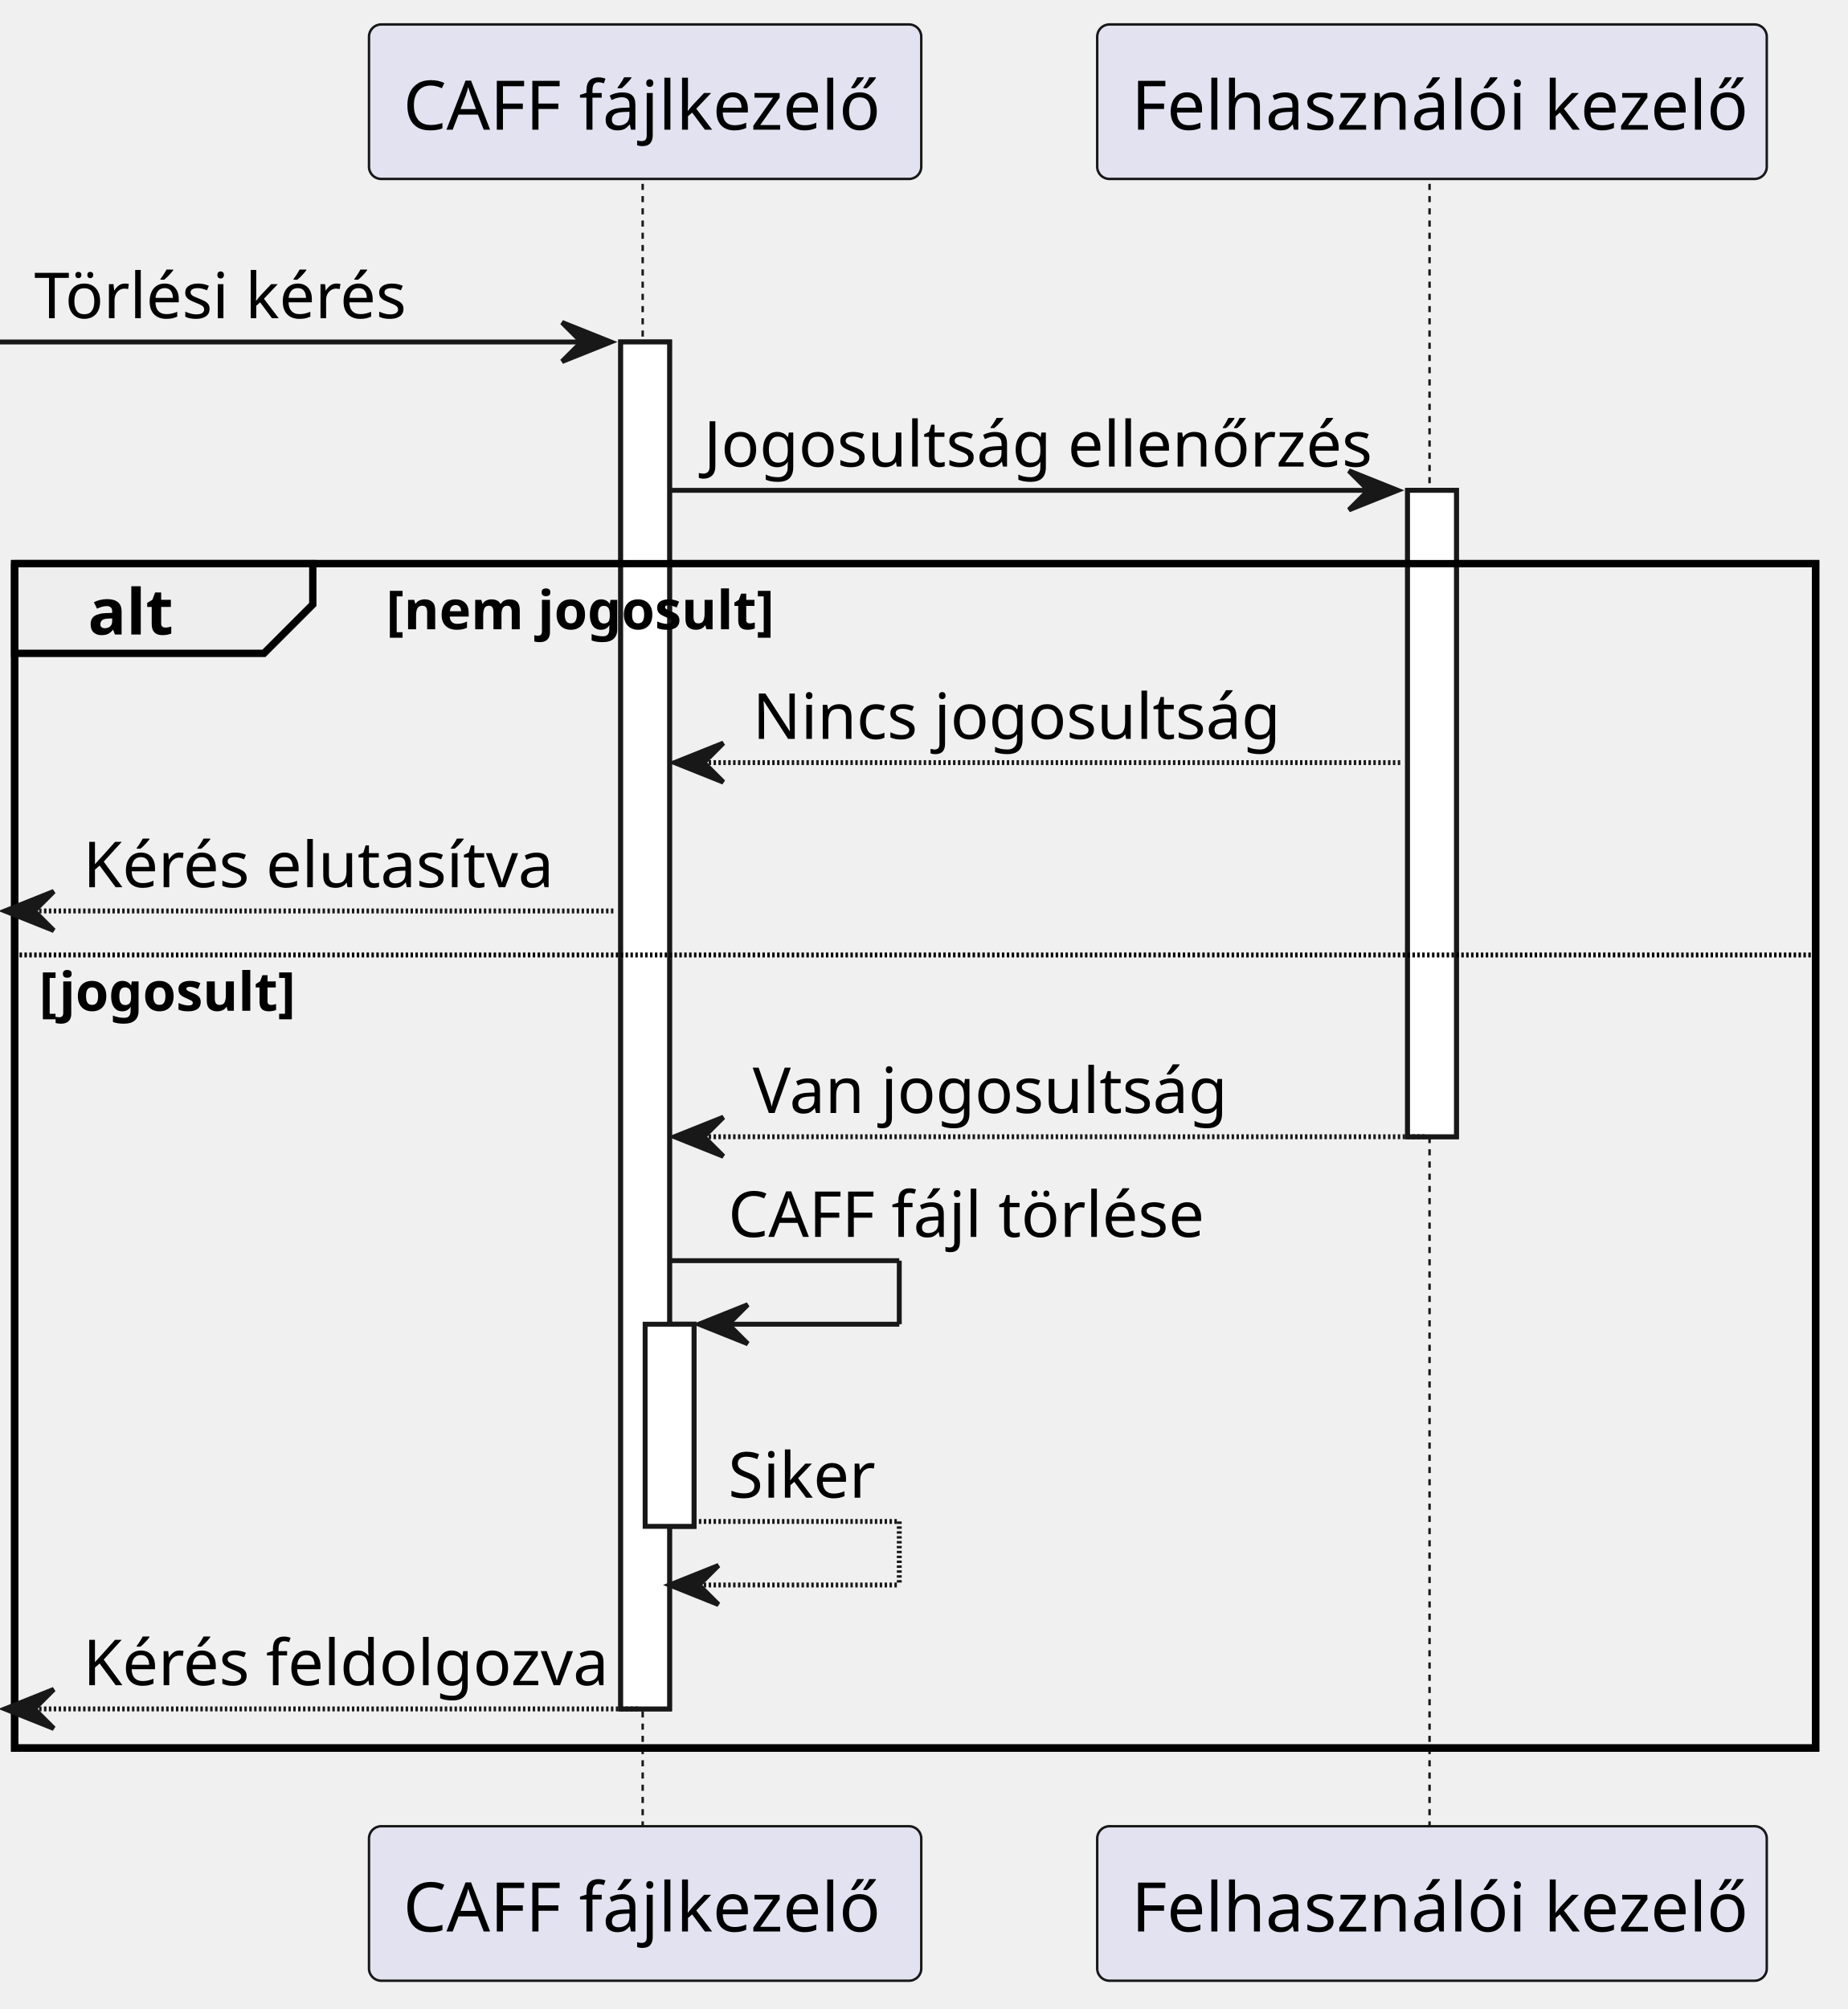
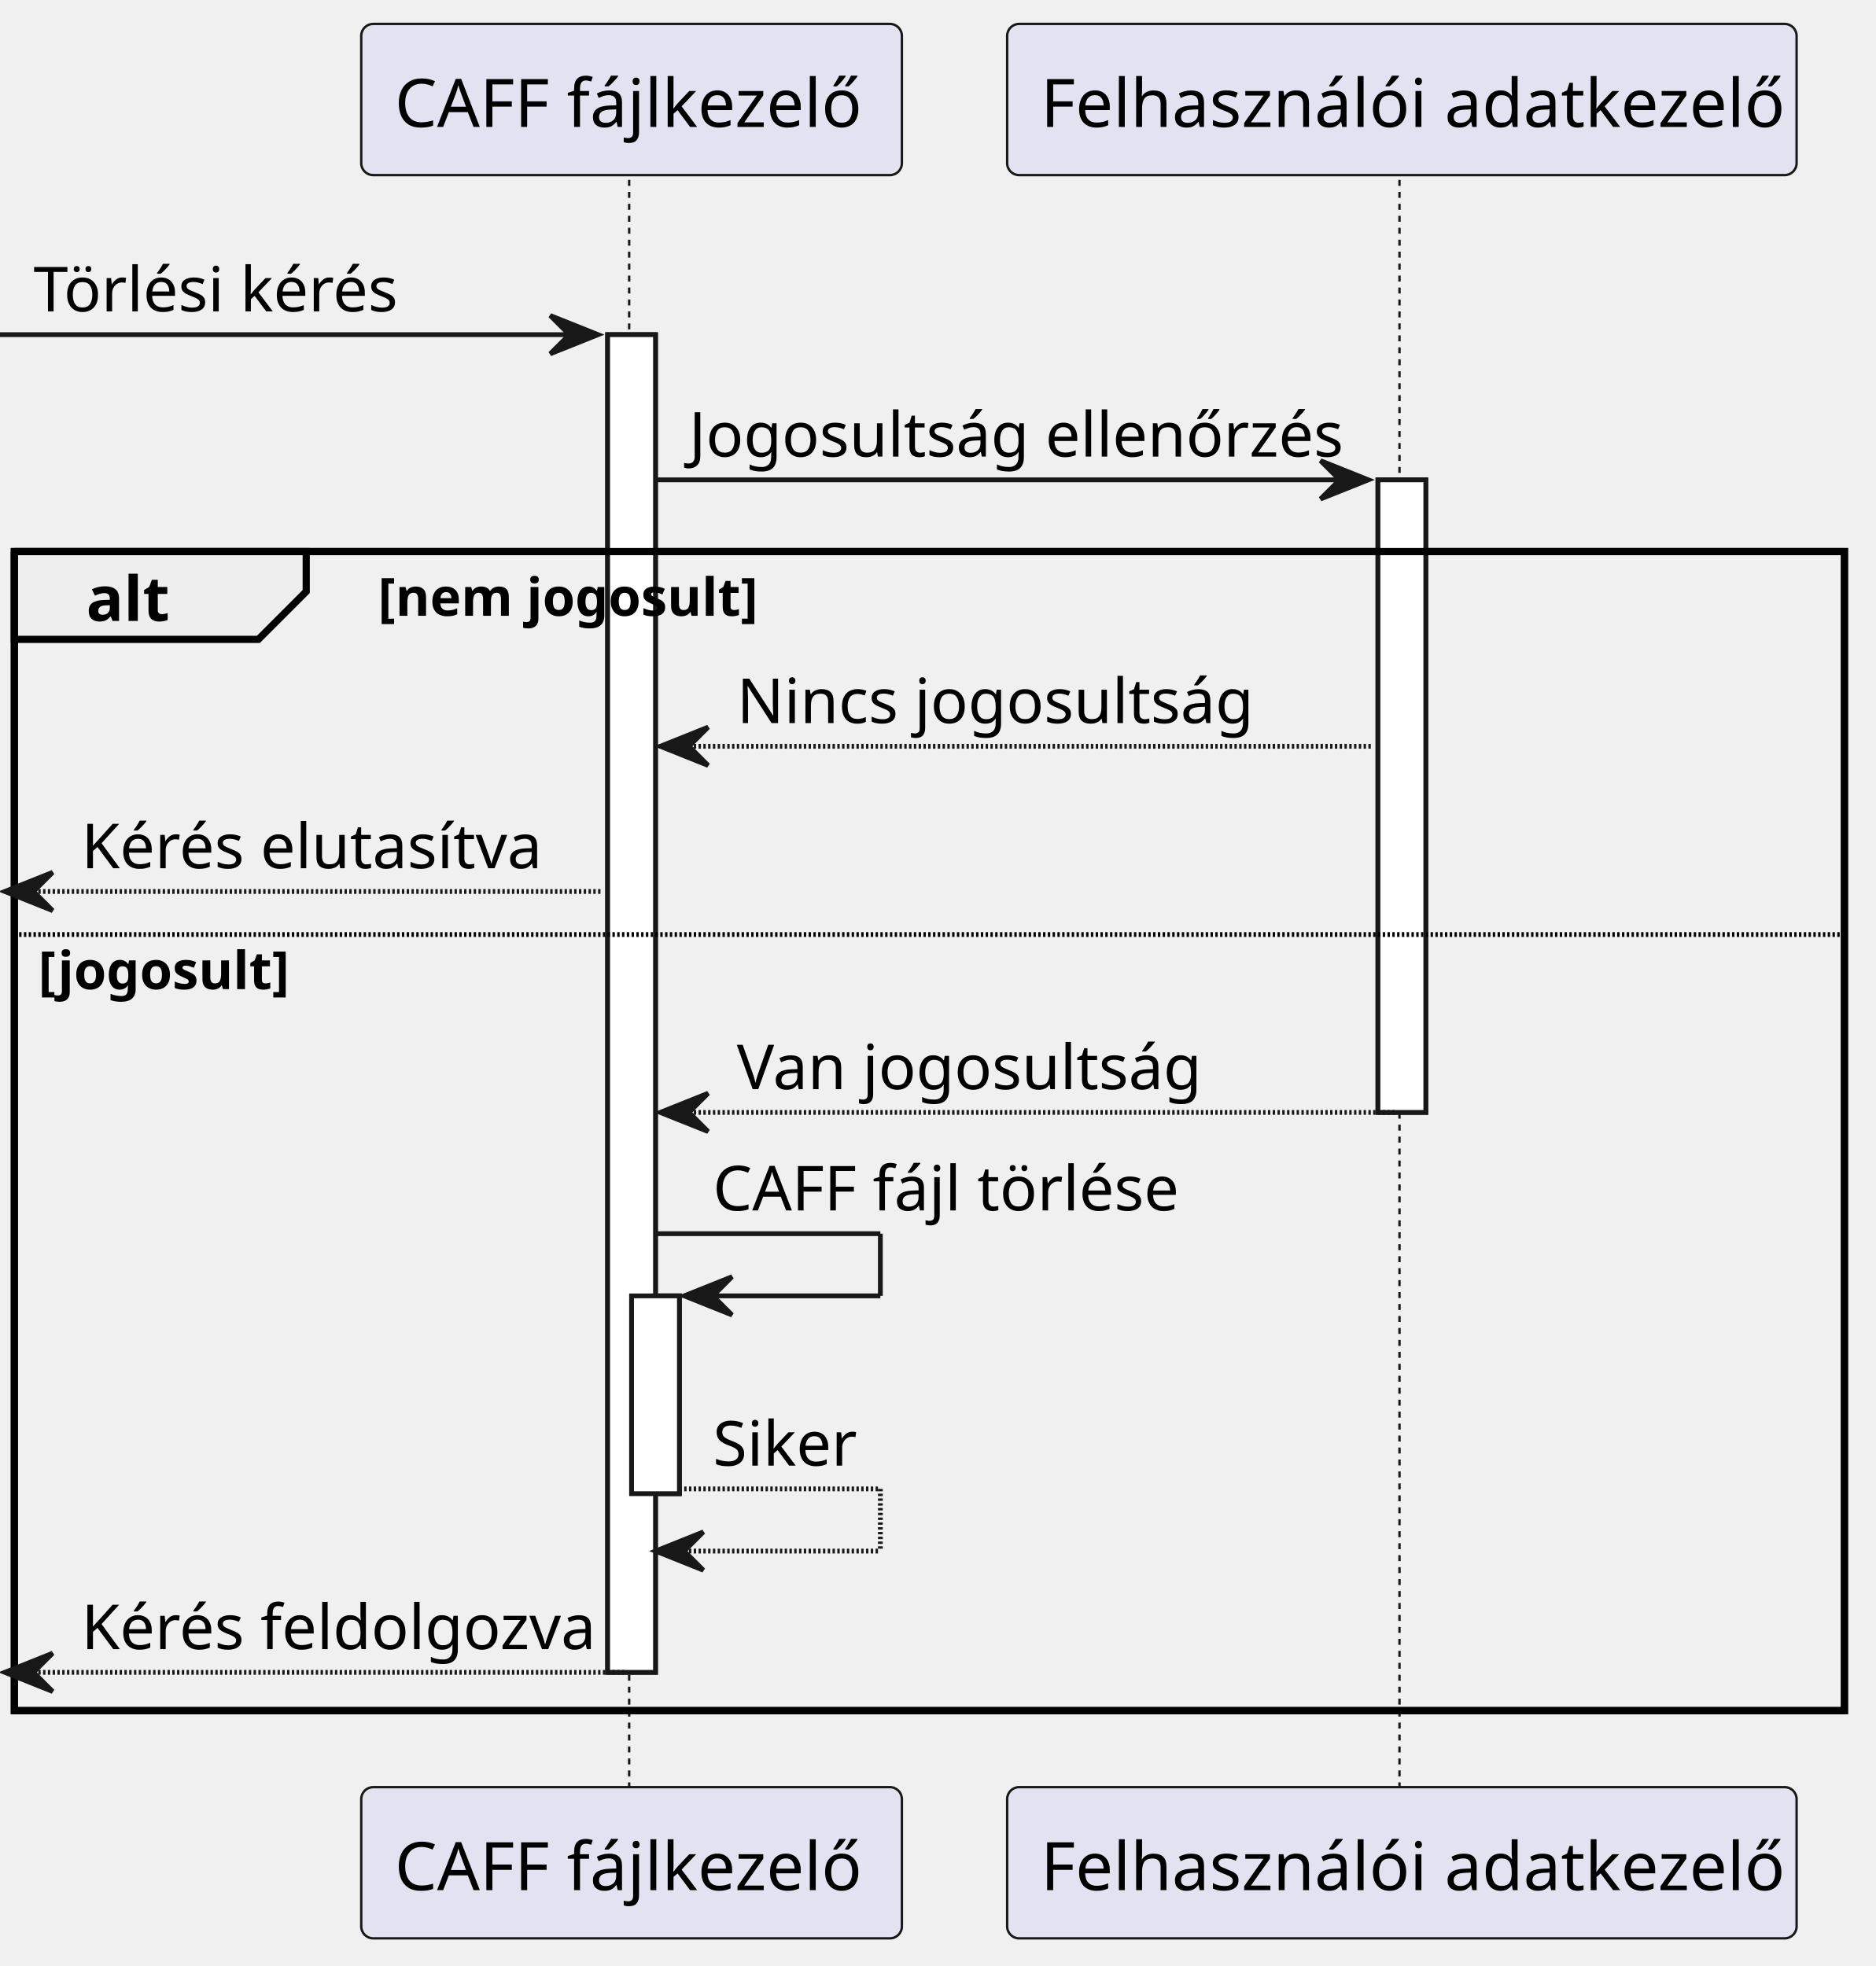
- <svg xmlns="http://www.w3.org/2000/svg" contentStyleType="text/css" height="1644px" preserveAspectRatio="none" style="width:1512px;height:1644px;background:#FFFFFF;" version="1.1" viewBox="0 0 1512 1644" width="1512px" zoomAndPan="magnify">
+ <svg xmlns="http://www.w3.org/2000/svg" contentStyleType="text/css" height="1644px" preserveAspectRatio="none" style="width:1568px;height:1644px;background:#FFFFFF;" version="1.1" viewBox="0 0 1568 1644" width="1568px" zoomAndPan="magnify">
  <defs />
  <g>
    <rect fill="#FFFFFF" height="1118.594" style="stroke:#181818;stroke-width:4.0;" width="40" x="508" y="279.844" />
    <rect fill="#FFFFFF" height="165.406" style="stroke:#181818;stroke-width:4.0;" width="40" x="528" y="1083.625" />
    <rect fill="#FFFFFF" height="528.969" style="stroke:#181818;stroke-width:4.0;" width="40" x="1152" y="401.25" />
-     <rect fill="none" height="969.188" style="stroke:#000000;stroke-width:6.0;" width="1474" x="12" y="461.25" />
+     <rect fill="none" height="969.188" style="stroke:#000000;stroke-width:6.0;" width="1530" x="12" y="461.25" />
    <line style="stroke:#181818;stroke-width:2.0;stroke-dasharray:5.0,5.0;" x1="526" x2="526" y1="150.438" y2="1498.438" />
    <line style="stroke:#181818;stroke-width:2.0;stroke-dasharray:5.0,5.0;" x1="1170" x2="1170" y1="150.438" y2="1498.438" />
    <rect fill="#E2E2F0" height="126.438" rx="10" ry="10" style="stroke:#181818;stroke-width:2.0;" width="452" x="302" y="20" />
    <text fill="#000000" font-family="sans-serif" font-size="56" lengthAdjust="spacing" textLength="396" x="330" y="106.133">CAFF fájlkezelő</text>
    <rect fill="#E2E2F0" height="126.438" rx="10" ry="10" style="stroke:#181818;stroke-width:2.0;" width="452" x="302" y="1494.438" />
    <text fill="#000000" font-family="sans-serif" font-size="56" lengthAdjust="spacing" textLength="396" x="330" y="1580.57">CAFF fájlkezelő</text>
-     <rect fill="#E2E2F0" height="126.438" rx="10" ry="10" style="stroke:#181818;stroke-width:2.0;" width="548" x="898" y="20" />
-     <text fill="#000000" font-family="sans-serif" font-size="56" lengthAdjust="spacing" textLength="492" x="926" y="106.133">Felhasználói kezelő</text>
-     <rect fill="#E2E2F0" height="126.438" rx="10" ry="10" style="stroke:#181818;stroke-width:2.0;" width="548" x="898" y="1494.438" />
-     <text fill="#000000" font-family="sans-serif" font-size="56" lengthAdjust="spacing" textLength="492" x="926" y="1580.57">Felhasználói kezelő</text>
+     <rect fill="#E2E2F0" height="126.438" rx="10" ry="10" style="stroke:#181818;stroke-width:2.0;" width="660" x="842" y="20" />
+     <text fill="#000000" font-family="sans-serif" font-size="56" lengthAdjust="spacing" textLength="604" x="870" y="106.133">Felhasználói adatkezelő</text>
+     <rect fill="#E2E2F0" height="126.438" rx="10" ry="10" style="stroke:#181818;stroke-width:2.0;" width="660" x="842" y="1494.438" />
+     <text fill="#000000" font-family="sans-serif" font-size="56" lengthAdjust="spacing" textLength="604" x="870" y="1580.57">Felhasználói adatkezelő</text>
    <rect fill="#FFFFFF" height="1118.594" style="stroke:#181818;stroke-width:4.0;" width="40" x="508" y="279.844" />
    <rect fill="#FFFFFF" height="165.406" style="stroke:#181818;stroke-width:4.0;" width="40" x="528" y="1083.625" />
    <rect fill="#FFFFFF" height="528.969" style="stroke:#181818;stroke-width:4.0;" width="40" x="1152" y="401.25" />
    <polygon fill="#181818" points="460,263.844,500,279.844,460,295.844,476,279.844" style="stroke:#181818;stroke-width:4.0;" />
    <line style="stroke:#181818;stroke-width:4.0;" x1="0" x2="484" y1="279.844" y2="279.844" />
    <text fill="#000000" font-family="sans-serif" font-size="52" lengthAdjust="spacing" textLength="296" x="28" y="260.418">Törlési kérés</text>
    <polygon fill="#181818" points="1104,385.25,1144,401.25,1104,417.25,1120,401.25" style="stroke:#181818;stroke-width:4.0;" />
    <line style="stroke:#181818;stroke-width:4.0;" x1="548" x2="1128" y1="401.25" y2="401.25" />
    <text fill="#000000" font-family="sans-serif" font-size="52" lengthAdjust="spacing" textLength="528" x="576" y="381.824">Jogosultság ellenőrzés</text>
    <path d="M12,461.25 L256,461.25 L256,494.656 L216,534.656 L12,534.656 L12,461.25 " fill="#EEEEEE" style="stroke:#000000;stroke-width:6.0;" />
-     <rect fill="none" height="969.188" style="stroke:#000000;stroke-width:6.0;" width="1474" x="12" y="461.25" />
+     <rect fill="none" height="969.188" style="stroke:#000000;stroke-width:6.0;" width="1530" x="12" y="461.25" />
    <text fill="#000000" font-family="sans-serif" font-size="52" font-weight="bold" lengthAdjust="spacing" textLength="64" x="72" y="519.231">alt</text>
    <text fill="#000000" font-family="sans-serif" font-size="44" font-weight="bold" lengthAdjust="spacing" textLength="324" x="316" y="514.926">[nem jogosult]</text>
    <polygon fill="#181818" points="592,608.062,552,624.062,592,640.062,576,624.062" style="stroke:#181818;stroke-width:4.0;" />
    <line style="stroke:#181818;stroke-width:4.0;stroke-dasharray:2.0,2.0;" x1="568" x2="1148" y1="624.062" y2="624.062" />
    <text fill="#000000" font-family="sans-serif" font-size="52" lengthAdjust="spacing" textLength="412" x="616" y="604.637">Nincs jogosultság</text>
    <polygon fill="#181818" points="44,729.469,4,745.469,44,761.469,28,745.469" style="stroke:#181818;stroke-width:4.0;" />
    <line style="stroke:#181818;stroke-width:4.0;stroke-dasharray:2.0,2.0;" x1="20" x2="504" y1="745.469" y2="745.469" />
    <text fill="#000000" font-family="sans-serif" font-size="52" lengthAdjust="spacing" textLength="368" x="68" y="726.043">Kérés elutasítva</text>
-     <line style="stroke:#000000;stroke-width:4.0;stroke-dasharray:2.0,2.0;" x1="12" x2="1486" y1="781.469" y2="781.469" />
+     <line style="stroke:#000000;stroke-width:4.0;stroke-dasharray:2.0,2.0;" x1="12" x2="1542" y1="781.469" y2="781.469" />
    <text fill="#000000" font-family="sans-serif" font-size="44" font-weight="bold" lengthAdjust="spacing" textLength="212" x="32" y="827.144">[jogosult]</text>
    <polygon fill="#181818" points="592,914.219,552,930.219,592,946.219,576,930.219" style="stroke:#181818;stroke-width:4.0;" />
    <line style="stroke:#181818;stroke-width:4.0;stroke-dasharray:2.0,2.0;" x1="568" x2="1168" y1="930.219" y2="930.219" />
    <text fill="#000000" font-family="sans-serif" font-size="52" lengthAdjust="spacing" textLength="372" x="616" y="910.793">Van jogosultság</text>
    <line style="stroke:#181818;stroke-width:4.0;" x1="548" x2="736" y1="1031.625" y2="1031.625" />
    <line style="stroke:#181818;stroke-width:4.0;" x1="736" x2="736" y1="1031.625" y2="1083.625" />
    <line style="stroke:#181818;stroke-width:4.0;" x1="572" x2="736" y1="1083.625" y2="1083.625" />
    <polygon fill="#181818" points="612,1067.625,572,1083.625,612,1099.625,596,1083.625" style="stroke:#181818;stroke-width:4.0;" />
    <text fill="#000000" font-family="sans-serif" font-size="52" lengthAdjust="spacing" textLength="388" x="596" y="1012.199">CAFF fájl törlése</text>
    <line style="stroke:#181818;stroke-width:4.0;stroke-dasharray:2.0,2.0;" x1="568" x2="736" y1="1245.031" y2="1245.031" />
    <line style="stroke:#181818;stroke-width:4.0;stroke-dasharray:2.0,2.0;" x1="736" x2="736" y1="1245.031" y2="1297.031" />
    <line style="stroke:#181818;stroke-width:4.0;stroke-dasharray:2.0,2.0;" x1="548" x2="736" y1="1297.031" y2="1297.031" />
    <polygon fill="#181818" points="588,1281.031,548,1297.031,588,1313.031,572,1297.031" style="stroke:#181818;stroke-width:4.0;" />
    <text fill="#000000" font-family="sans-serif" font-size="52" lengthAdjust="spacing" textLength="120" x="596" y="1225.605">Siker</text>
    <polygon fill="#181818" points="44,1382.438,4,1398.438,44,1414.438,28,1398.438" style="stroke:#181818;stroke-width:4.0;" />
    <line style="stroke:#181818;stroke-width:4.0;stroke-dasharray:2.0,2.0;" x1="20" x2="524" y1="1398.438" y2="1398.438" />
    <text fill="#000000" font-family="sans-serif" font-size="52" lengthAdjust="spacing" textLength="404" x="68" y="1379.012">Kérés feldolgozva</text>
  </g>
</svg>
